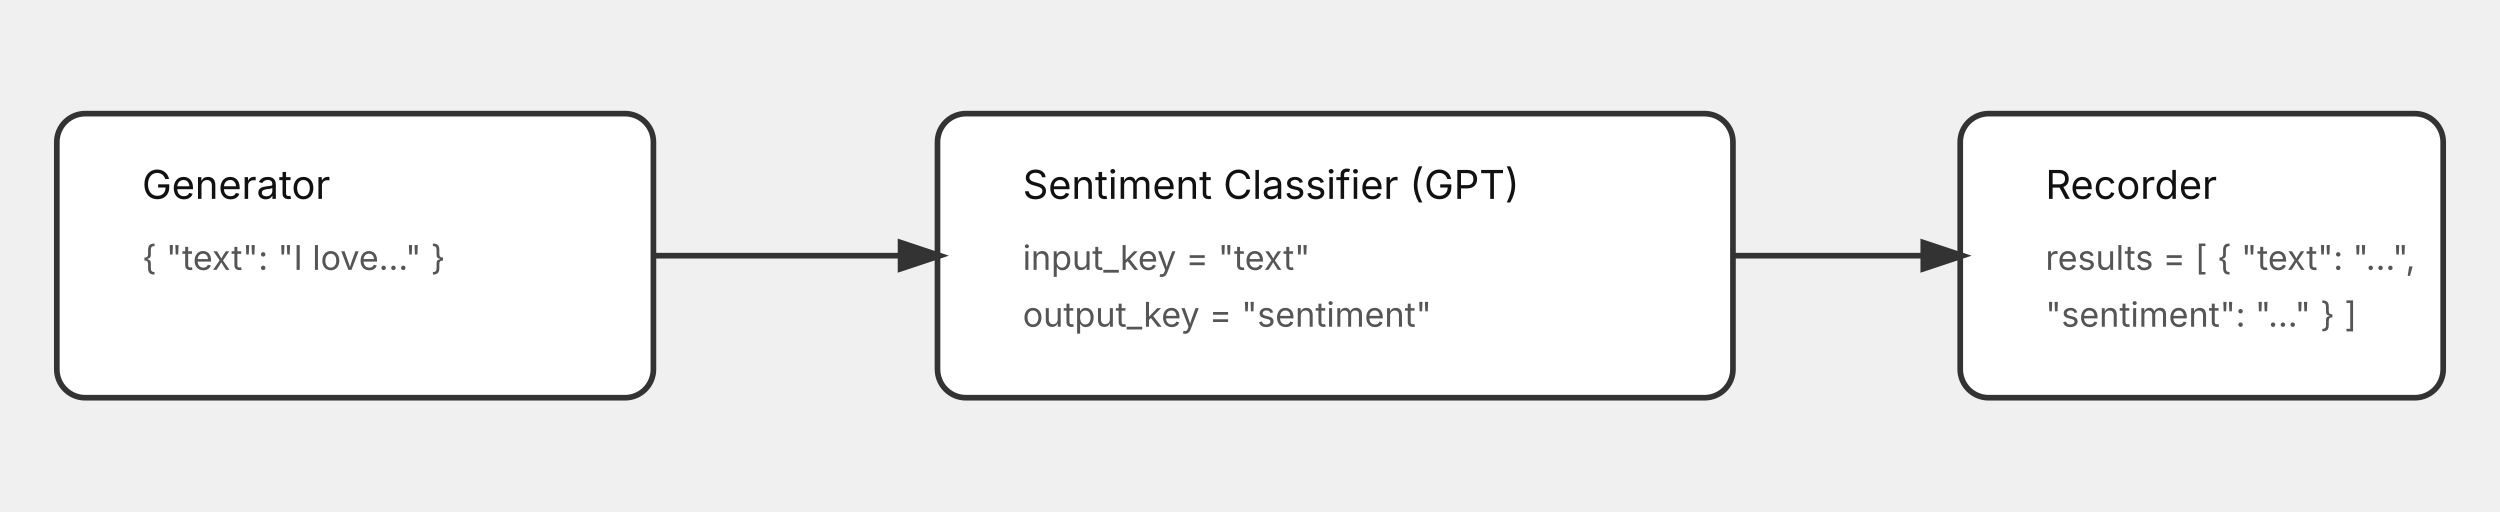
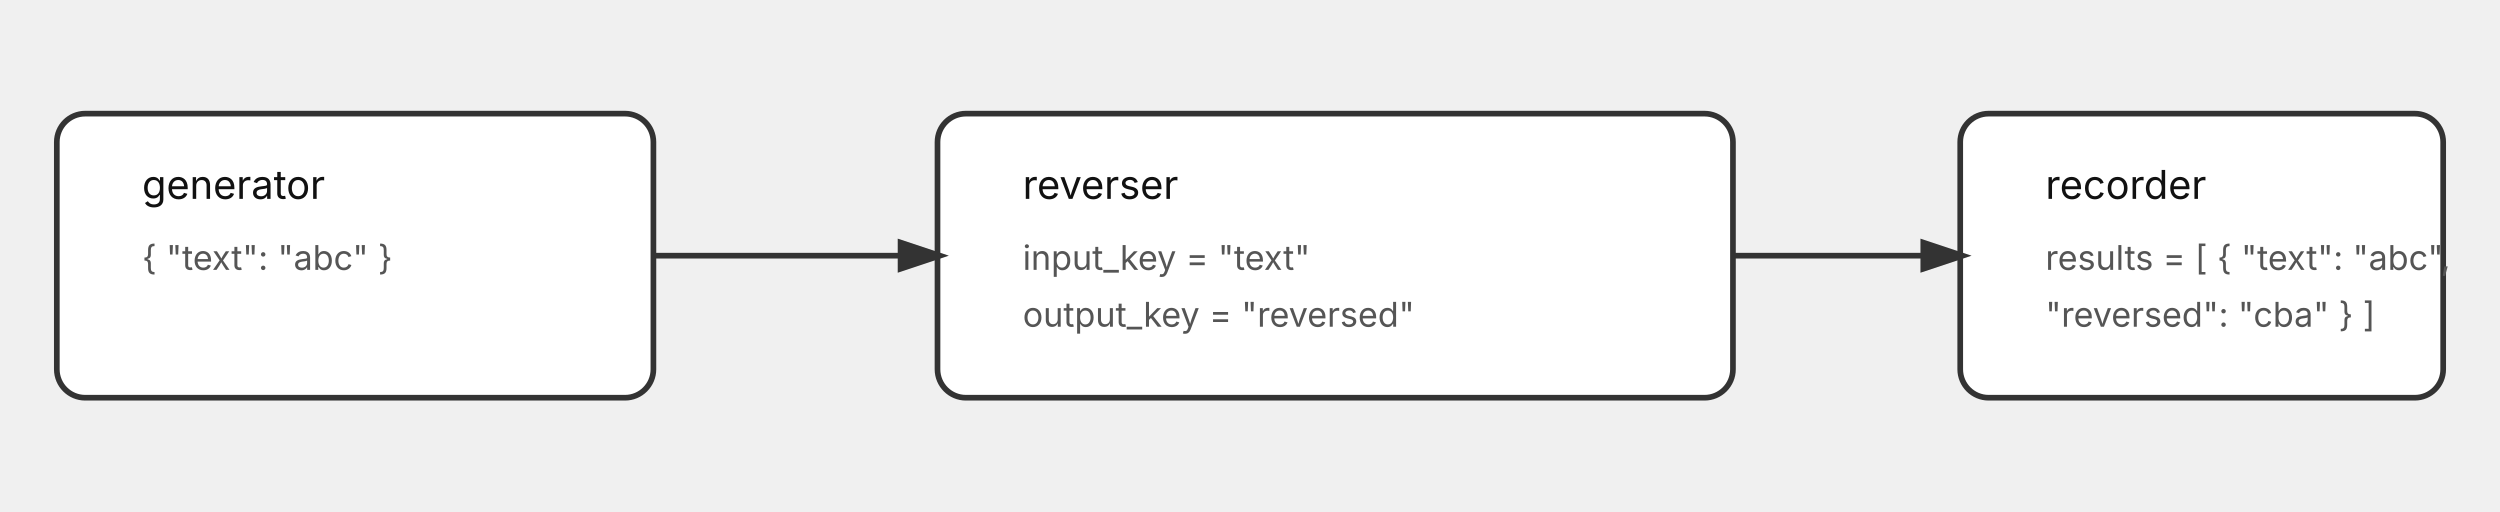
<svg xmlns="http://www.w3.org/2000/svg" viewBox="0 0 880 180" font-family="Inter, Arial, sans-serif">
  <defs>
    <style>
      .box{fill:#fff;stroke:#333;stroke-width:2;rx:10;ry:10}
      .label{font-size:14px;fill:#111}
      .port{font-size:12px;fill:#555}
      .arrow{stroke:#333;stroke-width:2;marker-end:url(#arrow)}
    </style>
    <marker id="arrow" markerWidth="10" markerHeight="10" refX="7" refY="3" orient="auto">
      <path d="M0,0 L0,6 L9,3 z" fill="#333" />
    </marker>
  </defs>
  <rect class="box" x="20" y="40" width="210" height="100" />
  <rect class="box" x="330" y="40" width="280" height="100" />
  <rect class="box" x="690" y="40" width="170" height="100" />
-   <text class="label" x="50" y="70">Generator</text>
-   <text class="port" x="50" y="95">{ "text": "I love..." }</text>
-   <text class="label" x="360" y="70">Sentiment Classifier (GPT)</text>
+   <text class="label" x="50" y="70">generator</text>
+   <text class="port" x="50" y="95">{ "text": "abc" }</text>
+   <text class="label" x="360" y="70">reverser</text>
  <text class="port" x="360" y="95">input_key = "text"</text>
-   <text class="port" x="360" y="115">output_key = "sentiment"</text>
-   <text class="label" x="720" y="70">Recorder</text>
-   <text class="port" x="720" y="95">results = [ { "text": "...",</text>
-   <text class="port" x="720" y="115">               "sentiment": "..." } ]</text>
+   <text class="port" x="360" y="115">output_key = "reversed"</text>
+   <text class="label" x="720" y="70">recorder</text>
+   <text class="port" x="720" y="95">results = [ { "text": "abc",</text>
+   <text class="port" x="720" y="115">               "reversed": "cba" } ]</text>
  <line class="arrow" x1="230" y1="90" x2="330" y2="90" />
  <line class="arrow" x1="610" y1="90" x2="690" y2="90" />
</svg>
